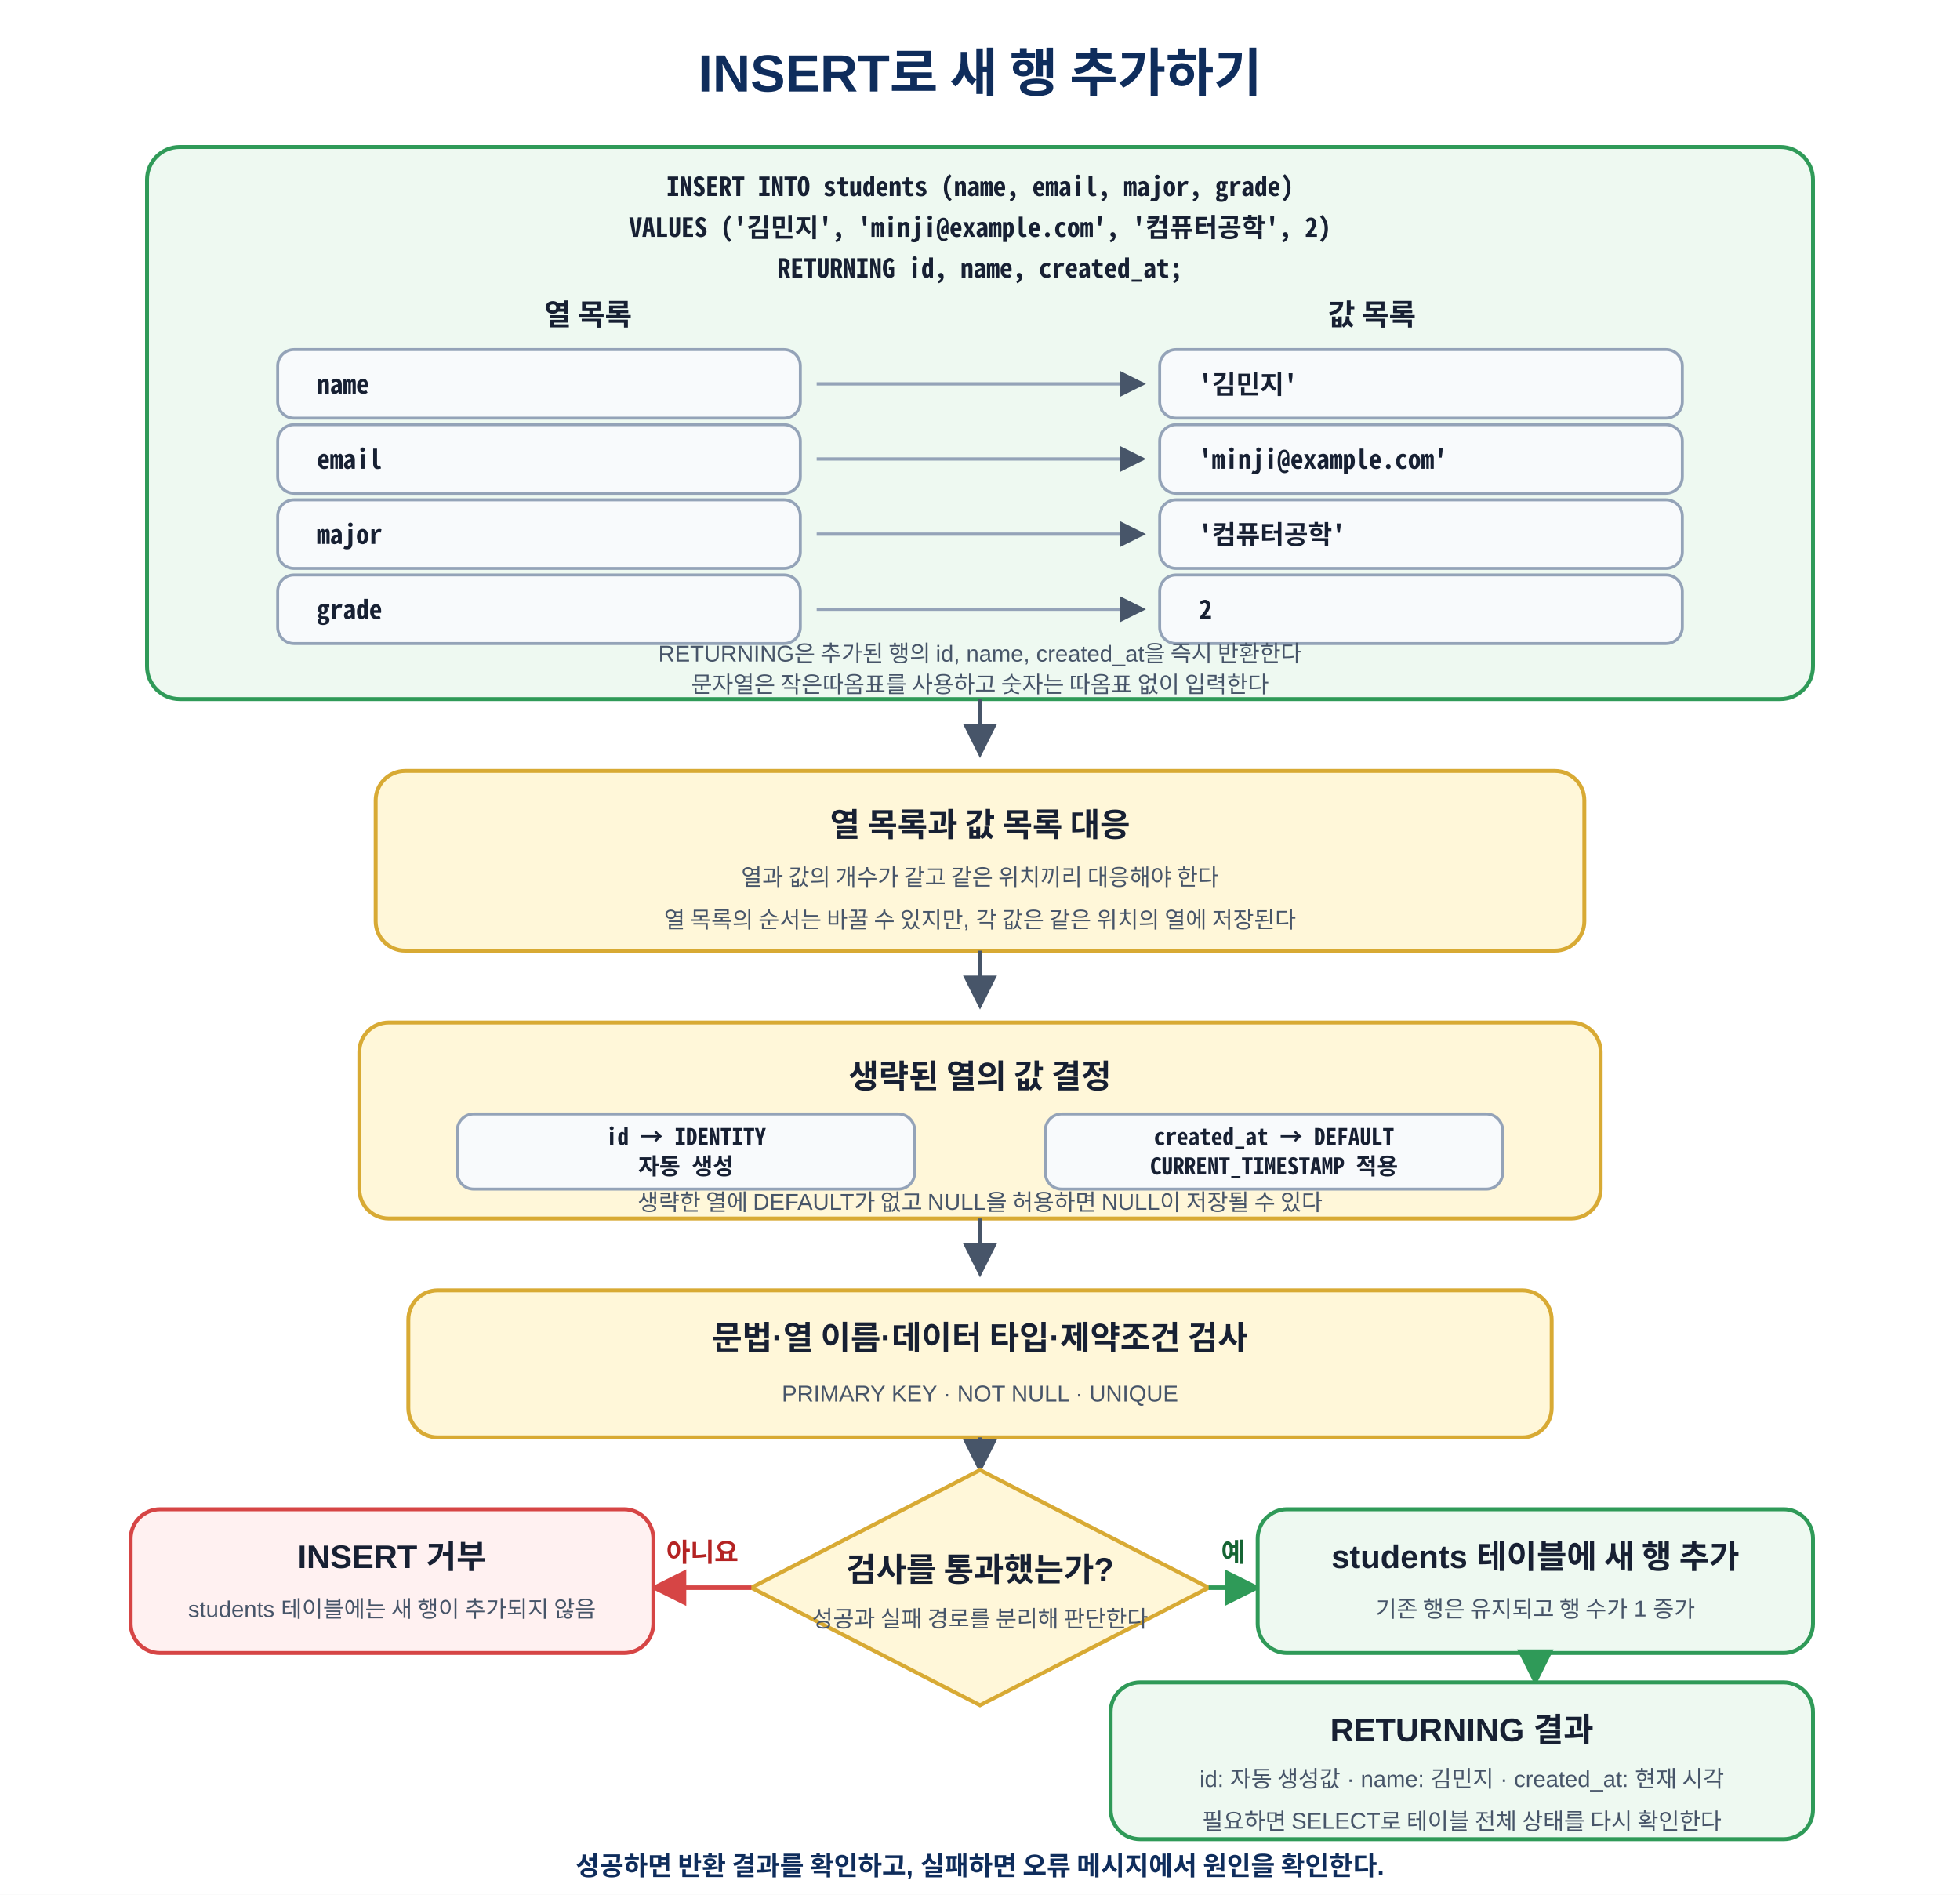
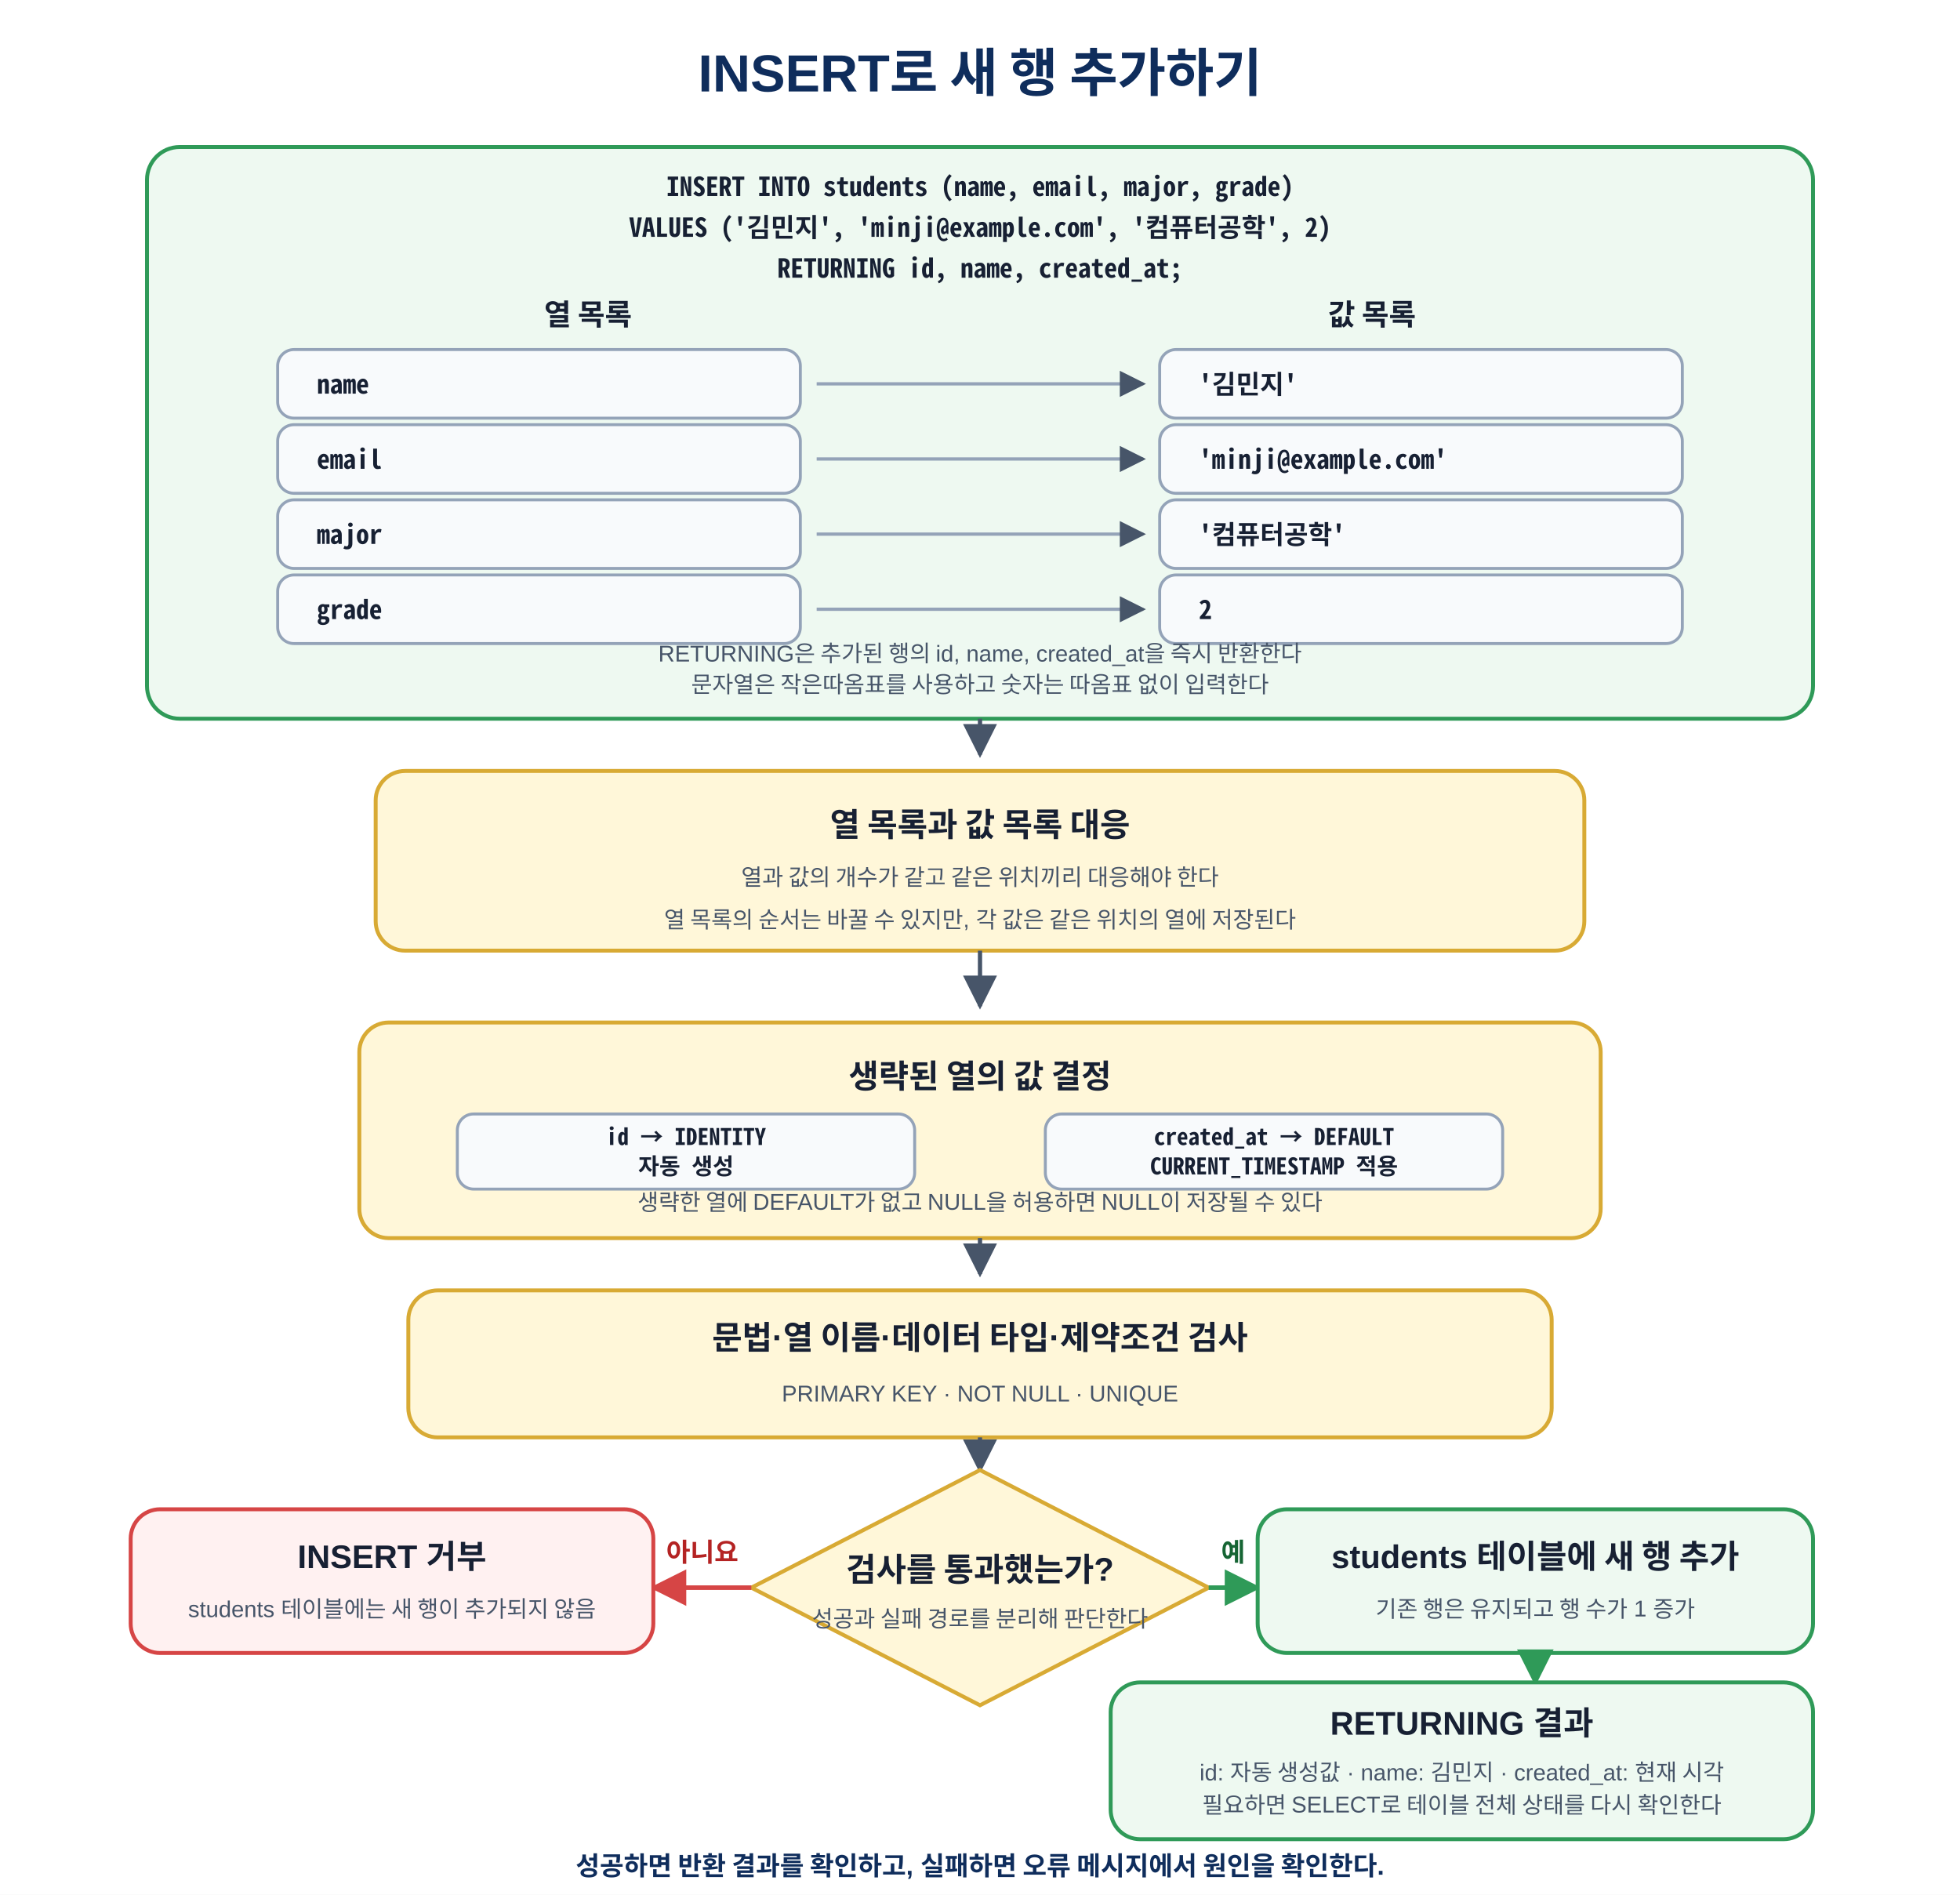
<svg xmlns="http://www.w3.org/2000/svg" width="100%" viewBox="0 0 1200 1160" role="img" aria-labelledby="title desc">
  <defs>
    <marker id="arrow" viewBox="0 0 10 10" refX="9" refY="5" markerWidth="8" markerHeight="8" orient="auto">
      <path d="M0 0L10 5L0 10Z" fill="#475569" />
    </marker>
    <marker id="arrow-green" viewBox="0 0 10 10" refX="9" refY="5" markerWidth="8" markerHeight="8" orient="auto">
      <path d="M0 0L10 5L0 10Z" fill="#2f9a58" />
    </marker>
    <marker id="arrow-red" viewBox="0 0 10 10" refX="9" refY="5" markerWidth="8" markerHeight="8" orient="auto">
      <path d="M0 0L10 5L0 10Z" fill="#d64545" />
    </marker>
    <style>
      text{font-family:"Malgun Gothic","Apple SD Gothic Neo","Noto Sans KR",Arial,sans-serif;fill:#172033}
      .mono{font-family:Consolas,D2Coding,"Noto Sans Mono CJK KR",Menlo,monospace}
      .title{font-size:32px;font-weight:700;text-anchor:middle;fill:#0f2d5c}
      .section{font-size:20px;font-weight:700;text-anchor:middle}
      .label{font-size:18px;font-weight:700;text-anchor:middle}
      .sql{font-size:16px;font-weight:700;text-anchor:middle}
      .code{font-size:16px;font-weight:700}
      .celltext{font-size:14px;font-weight:700;text-anchor:middle}
      .sub{font-size:14px;text-anchor:middle;fill:#475569}
      .note{font-size:16px;font-weight:700;text-anchor:middle;fill:#0f2d5c}
      .branch{font-size:16px;font-weight:700;text-anchor:middle}
      .pass{fill:#166534}.fail{fill:#b42323}
      .insert{fill:#eef9f1;stroke:#2f9a58;stroke-width:2.4}
      .check{fill:#fff7d9;stroke:#d8aa34;stroke-width:2.4}
      .ok{fill:#eef9f1;stroke:#2f9a58;stroke-width:2.4}
      .bad{fill:#fff1f1;stroke:#d64545;stroke-width:2.4}
      .neutral{fill:#f8fafc;stroke:#94a3b8;stroke-width:1.8}
      .line{stroke:#475569;stroke-width:2.6;fill:none;marker-end:url(#arrow)}
      .ghost{stroke:#94a3b8;stroke-width:2;fill:none;marker-end:url(#arrow)}
      .success-line{stroke:#2f9a58;stroke-width:2.8;fill:none;marker-end:url(#arrow-green)}
      .fail-line{stroke:#d64545;stroke-width:2.8;fill:none;marker-end:url(#arrow-red)}
    </style>
  </defs>
  <rect width="1200" height="1160" fill="#fff" />
  <text x="600" y="56" class="title">INSERT로 새 행 추가하기</text>
-   <rect x="90" y="90" width="1020" height="338" rx="20" class="insert" />
+   <rect x="90" y="90" width="1020" height="350" rx="20" class="insert" />
  <text x="600" y="120" class="mono sql">INSERT INTO students (name, email, major, grade)</text>
  <text x="600" y="145" class="mono sql">VALUES ('김민지', 'minji@example.com', '컴퓨터공학', 2)</text>
  <text x="600" y="170" class="mono sql">RETURNING id, name, created_at;</text>
  <text x="360" y="199" class="label">열 목록</text>
  <text x="840" y="199" class="label">값 목록</text>
  <rect x="170" y="214" width="320" height="42" rx="10" class="neutral" />
  <rect x="710" y="214" width="320" height="42" rx="10" class="neutral" />
  <text x="194" y="241" class="mono code">name</text>
  <text x="734" y="241" class="mono code">'김민지'</text>
  <path d="M500 235H700" class="ghost" />
  <rect x="170" y="260" width="320" height="42" rx="10" class="neutral" />
  <rect x="710" y="260" width="320" height="42" rx="10" class="neutral" />
  <text x="194" y="287" class="mono code">email</text>
  <text x="734" y="287" class="mono code">'minji@example.com'</text>
  <path d="M500 281H700" class="ghost" />
  <rect x="170" y="306" width="320" height="42" rx="10" class="neutral" />
  <rect x="710" y="306" width="320" height="42" rx="10" class="neutral" />
  <text x="194" y="333" class="mono code">major</text>
  <text x="734" y="333" class="mono code">'컴퓨터공학'</text>
  <path d="M500 327H700" class="ghost" />
  <rect x="170" y="352" width="320" height="42" rx="10" class="neutral" />
  <rect x="710" y="352" width="320" height="42" rx="10" class="neutral" />
  <text x="194" y="379" class="mono code">grade</text>
  <text x="734" y="379" class="mono code">2</text>
  <path d="M500 373H700" class="ghost" />
  <text x="600" y="405" class="sub">RETURNING은 추가된 행의 id, name, created_at을 즉시 반환한다</text>
  <text x="600" y="424" class="sub">문자열은 작은따옴표를 사용하고 숫자는 따옴표 없이 입력한다</text>
-   <path d="M600 428V462" class="line" />
+   <path d="M600 440V462" class="line" />
  <rect x="230" y="472" width="740" height="110" rx="18" class="check" />
  <text x="600" y="512" class="section">열 목록과 값 목록 대응</text>
  <text x="600" y="542" class="sub">열과 값의 개수가 같고 같은 위치끼리 대응해야 한다</text>
  <text x="600" y="568" class="sub">열 목록의 순서는 바꿀 수 있지만, 각 값은 같은 위치의 열에 저장된다</text>
  <path d="M600 582V616" class="line" />
-   <rect x="220" y="626" width="760" height="120" rx="18" class="check" />
+   <rect x="220" y="626" width="760" height="132" rx="18" class="check" />
  <text x="600" y="666" class="section">생략된 열의 값 결정</text>
  <rect x="280" y="682" width="280" height="46" rx="10" class="neutral" />
  <rect x="640" y="682" width="280" height="46" rx="10" class="neutral" />
  <text x="420" y="701" class="mono celltext">id → IDENTITY</text>
  <text x="420" y="719" class="mono celltext">자동 생성</text>
  <text x="780" y="701" class="mono celltext">created_at → DEFAULT</text>
  <text x="780" y="719" class="mono celltext">CURRENT_TIMESTAMP 적용</text>
  <text x="600" y="741" class="sub">생략한 열에 DEFAULT가 없고 NULL을 허용하면 NULL이 저장될 수 있다</text>
-   <path d="M600 746V780" class="line" />
+   <path d="M600 758V780" class="line" />
  <rect x="250" y="790" width="700" height="90" rx="18" class="check" />
  <text x="600" y="826" class="section">문법·열 이름·데이터 타입·제약조건 검사</text>
  <text x="600" y="858" class="sub">PRIMARY KEY · NOT NULL · UNIQUE</text>
  <path d="M600 880V900" class="line" />
  <path d="M600 900 L740 972 L600 1044 L460 972 Z" class="check" />
  <text x="600" y="968" class="section">검사를 통과했는가?</text>
  <text x="600" y="996" class="sub">성공과 실패 경로를 분리해 판단한다</text>
  <path d="M740 972H770" class="success-line" />
  <text x="755" y="956" class="branch pass">예</text>
  <rect x="770" y="924" width="340" height="88" rx="18" class="ok" />
  <text x="940" y="960" class="section">students 테이블에 새 행 추가</text>
  <text x="940" y="990" class="sub">기존 행은 유지되고 행 수가 1 증가</text>
  <path d="M460 972H400" class="fail-line" />
  <text x="430" y="956" class="branch fail">아니요</text>
  <rect x="80" y="924" width="320" height="88" rx="18" class="bad" />
  <text x="240" y="960" class="section">INSERT 거부</text>
  <text x="240" y="990" class="sub">students 테이블에는 새 행이 추가되지 않음</text>
  <path d="M940 1012V1030" class="success-line" />
  <rect x="680" y="1030" width="430" height="96" rx="18" class="ok" />
-   <text x="895" y="1066" class="section">RETURNING 결과</text>
-   <text x="895" y="1094" class="sub">id: 자동 생성값 · name: 김민지 · created_at: 현재 시각</text>
-   <text x="895" y="1120" class="sub">필요하면 SELECT로 테이블 전체 상태를 다시 확인한다</text>
+   <text x="895" y="1062" class="section">RETURNING 결과</text>
+   <text x="895" y="1090" class="sub">id: 자동 생성값 · name: 김민지 · created_at: 현재 시각</text>
+   <text x="895" y="1110" class="sub">필요하면 SELECT로 테이블 전체 상태를 다시 확인한다</text>
  <text x="600" y="1148" class="note">성공하면 반환 결과를 확인하고, 실패하면 오류 메시지에서 원인을 확인한다.</text>
</svg>
